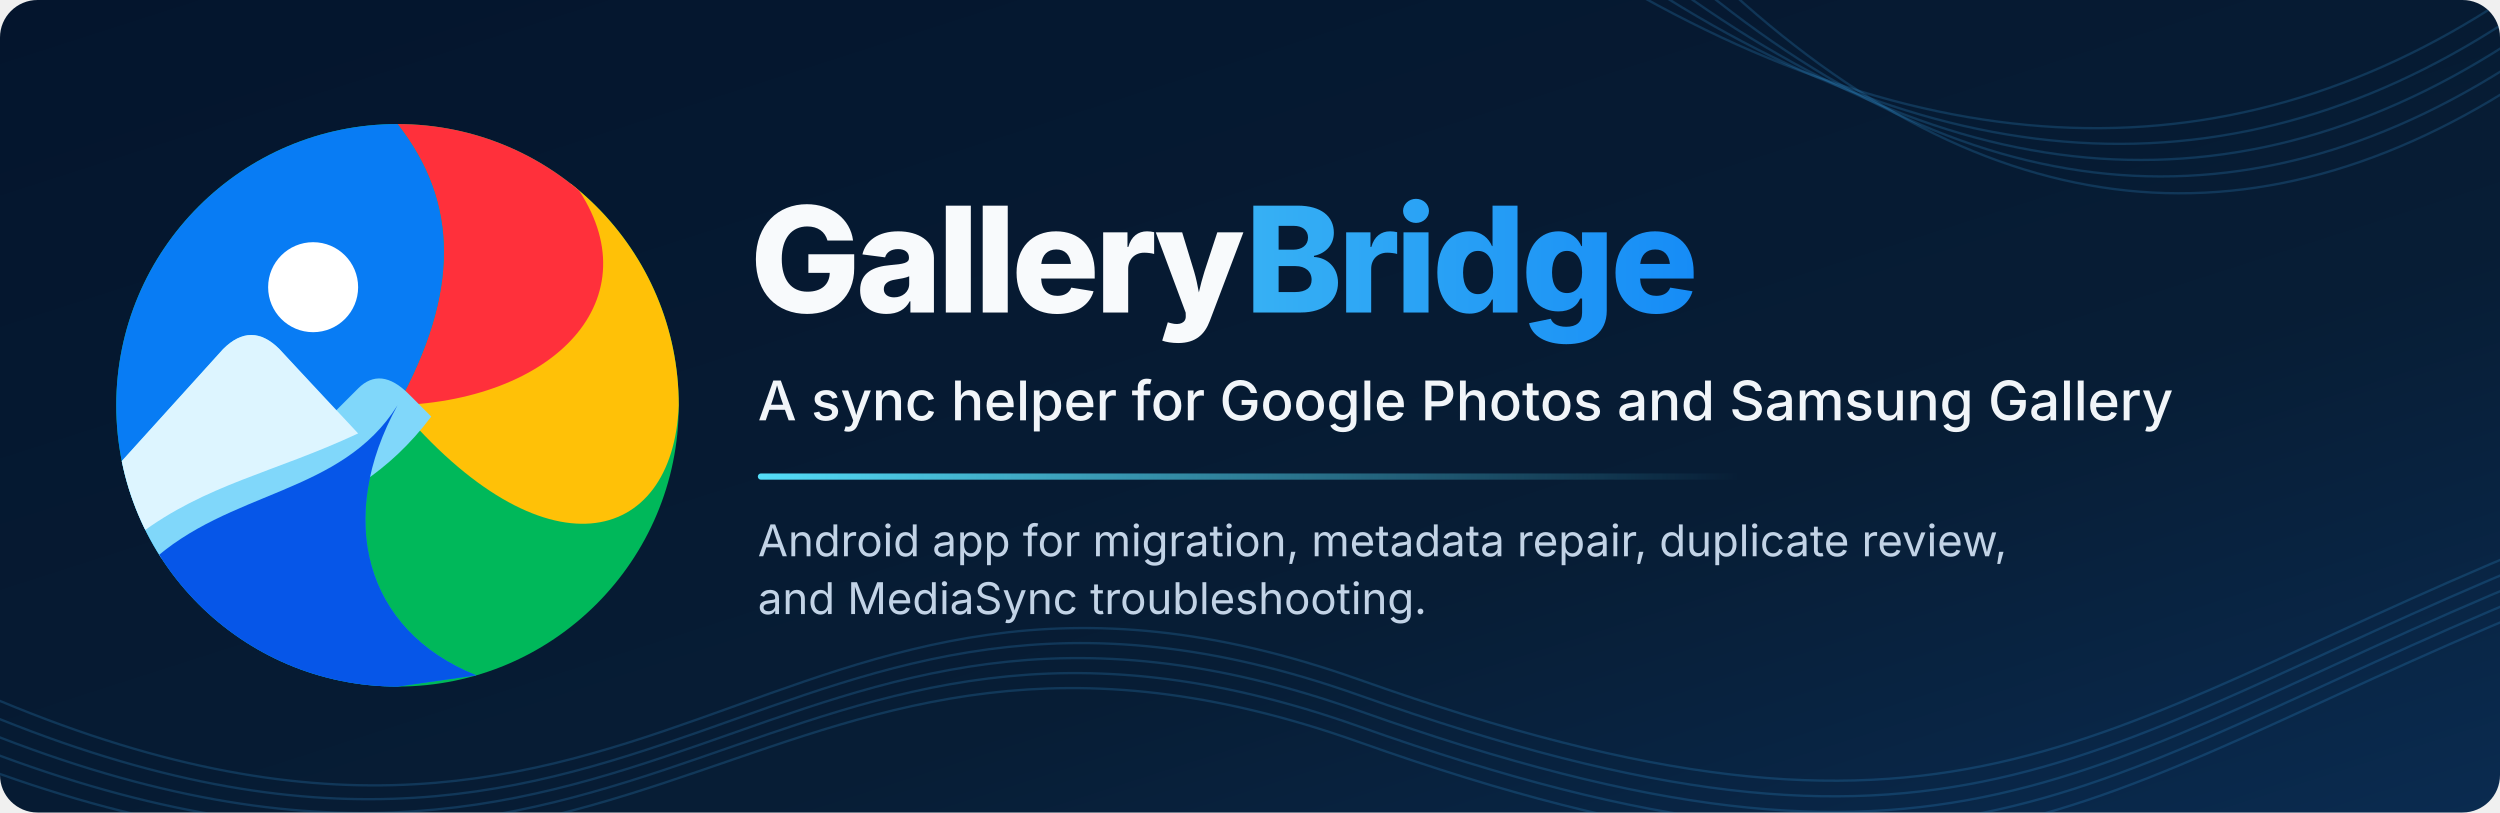
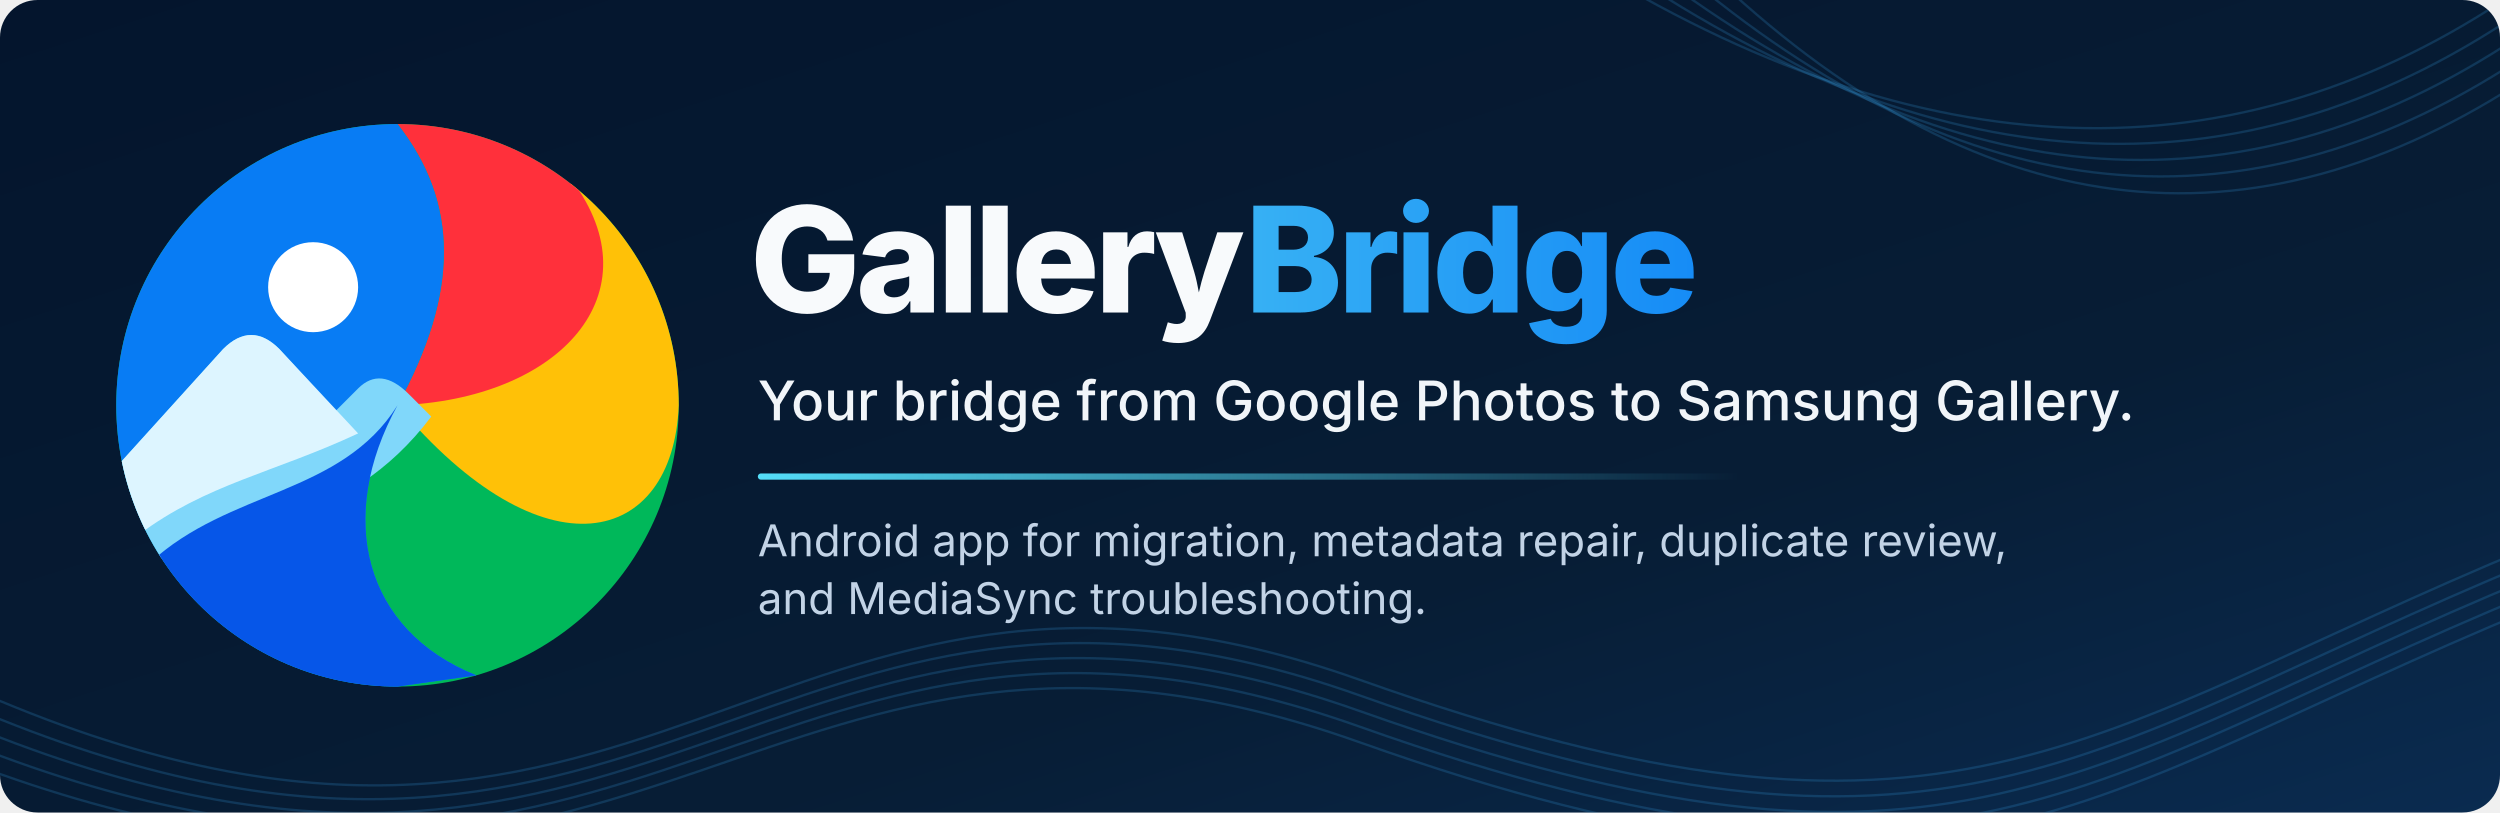
<svg xmlns="http://www.w3.org/2000/svg" width="1600" height="520" viewBox="0 0 1600 520" role="img" aria-labelledby="title desc">
  <defs>
    <clipPath id="markclip">
      <path d="M54,4 A50,50 0,1 1,54,104 A50,50 0,1 1,54,4 Z" />
    </clipPath>
    <linearGradient id="bg" x1="0" y1="0" x2="1" y2="1">
      <stop stop-color="#04152D" />
      <stop offset=".65" stop-color="#071D35" />
      <stop offset="1" stop-color="#0A2B50" />
    </linearGradient>
    <linearGradient id="accent">
      <stop stop-color="#5BD9F2" />
      <stop offset="1" stop-color="#168CF6" />
    </linearGradient>
    <linearGradient id="line">
      <stop stop-color="#54DDF8" />
      <stop offset="1" stop-color="#54DDF8" stop-opacity="0" />
    </linearGradient>
    <clipPath id="frame">
      <rect width="1600" height="520" rx="24" />
    </clipPath>
  </defs>
  <g clip-path="url(#frame)">
    <rect width="1600" height="520" fill="url(#bg)" />
    <g stroke="#3BA9EF" stroke-opacity=".20" fill="none" stroke-width="1.5">
      <path d="M1020 -20 Q1350 180 1620 -12" />
      <path d="M-20 440 C420 635 490 300 870 435 S1330 470 1620 350" />
      <path d="M1038 -20 Q1350 192 1620 3" />
      <path d="M-20 452 C420 640 490 310 870 445 S1330 480 1620 360" />
      <path d="M1056 -20 Q1350 204 1620 18" />
      <path d="M-20 464 C420 645 490 320 870 455 S1330 490 1620 370" />
      <path d="M1074 -20 Q1350 216 1620 33" />
      <path d="M-20 476 C420 650 490 330 870 465 S1330 500 1620 380" />
      <path d="M1092 -20 Q1350 228 1620 48" />
      <path d="M-20 488 C420 655 490 340 870 475 S1330 510 1620 390" />
    </g>
    <g transform="translate(60 65) scale(3.6)">
      <g clip-path="url(#markclip)">
        <path fill="#00B85A" d="M54,4 A50,50 0,1 1,54,104 A50,50 0,1 1,54,4 Z" />
        <path fill="#FFC107" d="M54,54 C66,50 82,26 85,14 A50,50 0,0 1,104,54 C103,79 80,85 54,54 Z" />
        <path fill="#FF303B" d="M54,4 A50,50 0,0 1,85,14 C100,34 83,53 54,54 C65,34 65,18 54,4 Z" />
        <path fill="#087CF4" d="M54,4 C65,18 65,34 54,54 C43,74 48,94 68,102 L54,104 A50,50 0,0 1,54,4 Z" />
        <path fill="#80D7FA" d="M4,65 L23,44 Q28,39 33,44 L43,55 L47,51 Q51,47 56,52 L60,56 C45,76 24,76 10,82 Z" />
        <path fill="#DDF5FF" d="M4,65 L23,44 Q28,39 33,44 L47,59 C32,66 20,68 8,77 Z" />
        <path fill="#0656E8" d="M10,82 C24,69 44,70 54,54 C43,74 48,94 68,102 L54,104 A50,50 0,0 1,10,82 Z" />
        <path fill="#FFFFFF" d="M39,25 A8,8 0,1 1,39,41 A8,8 0,1 1,39,25 Z" />
      </g>
    </g>
    <g font-family="Inter,Segoe UI,Arial,sans-serif">
      <text x="480" y="200" font-size="94" font-weight="800" letter-spacing="-3" fill="#F8FAFC">Gallery<tspan fill="url(#accent)">Bridge</tspan>
      </text>
-       <text x="485" y="269" font-size="35" font-weight="500" fill="#F1F5F9">A sync helper for Google Photos and Samsung Gallery</text>
+       <text x="485" y="269" font-size="35" font-weight="500" fill="#F1F5F9">Your bridge from Google Photos to Samsung Gallery.</text>
      <rect x="485" y="303" width="630" height="4" rx="2" fill="url(#line)" />
      <text x="485" y="356" font-size="28" fill="#C2D3E6">Android app for migration, metadata repair, duplicate review,</text>
      <text x="485" y="393" font-size="28" fill="#C2D3E6">and MediaSync troubleshooting.</text>
    </g>
  </g>
</svg>
